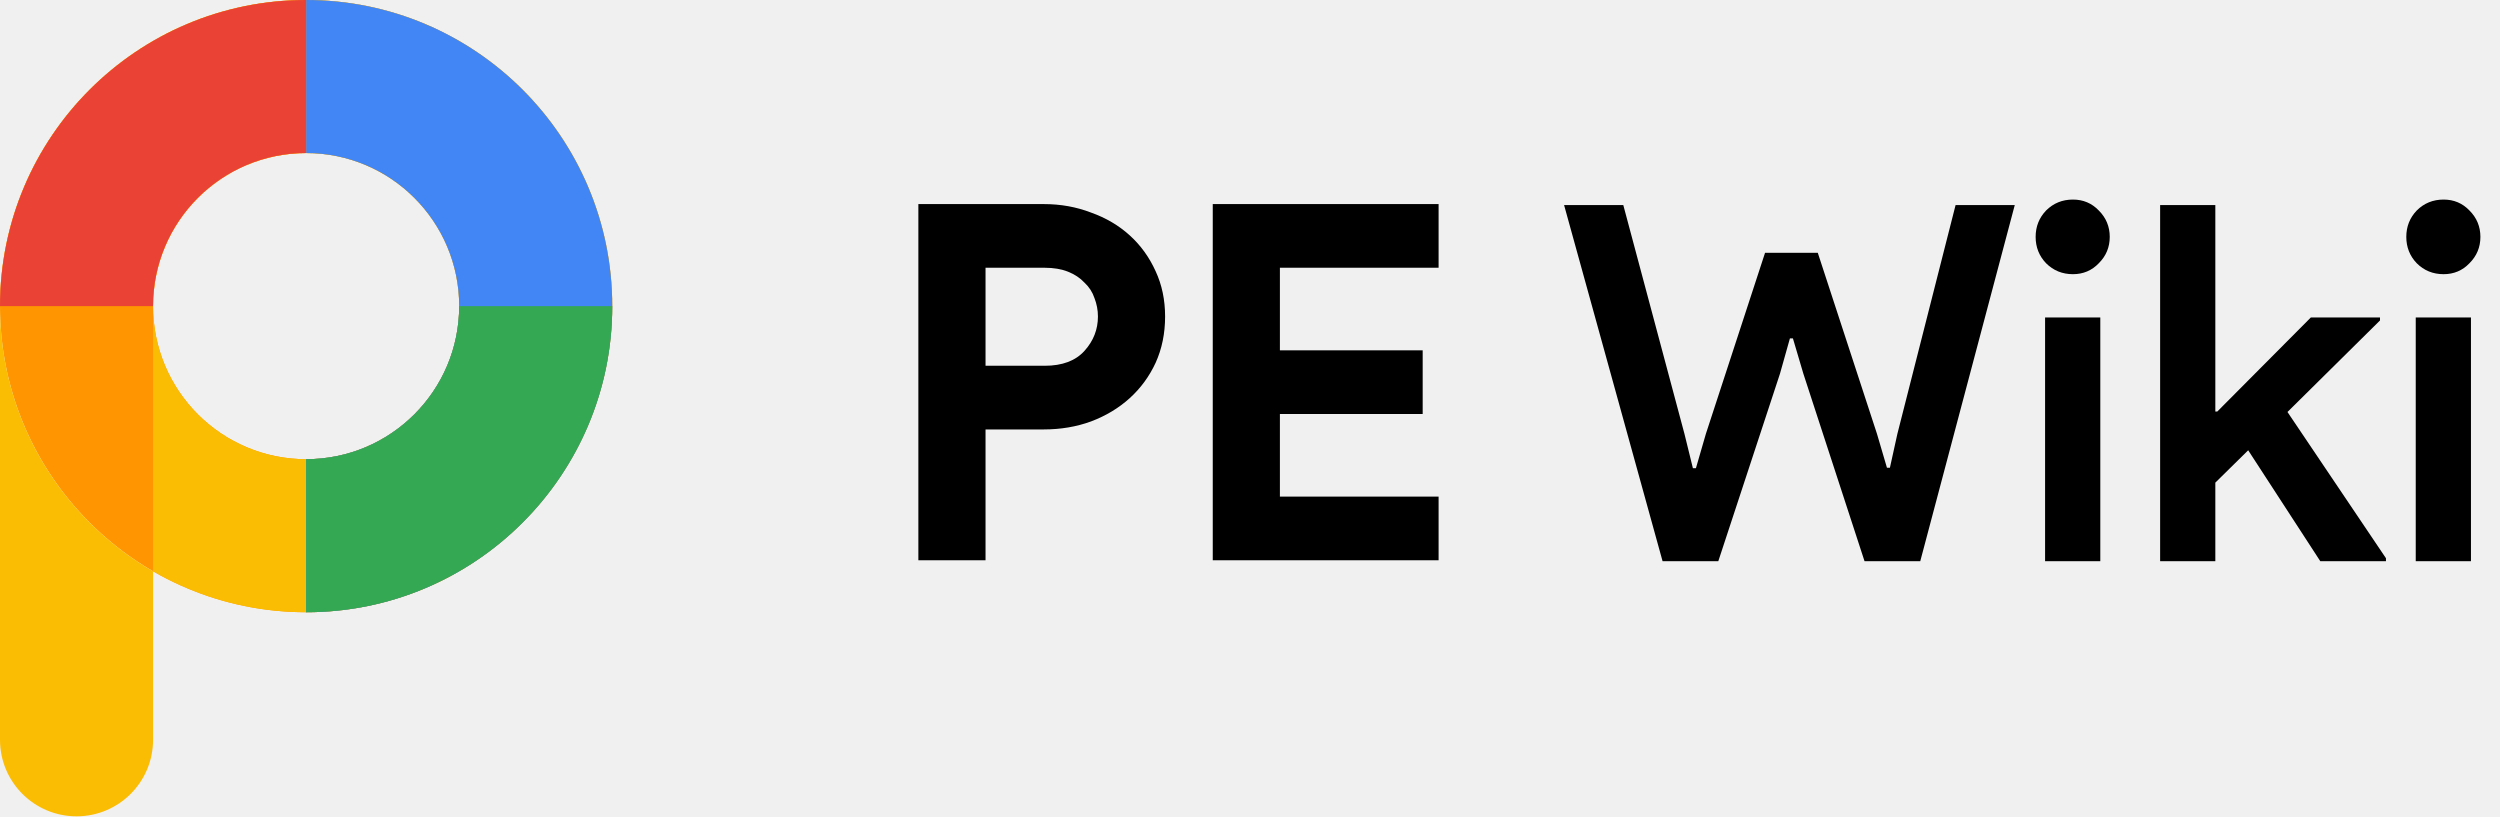
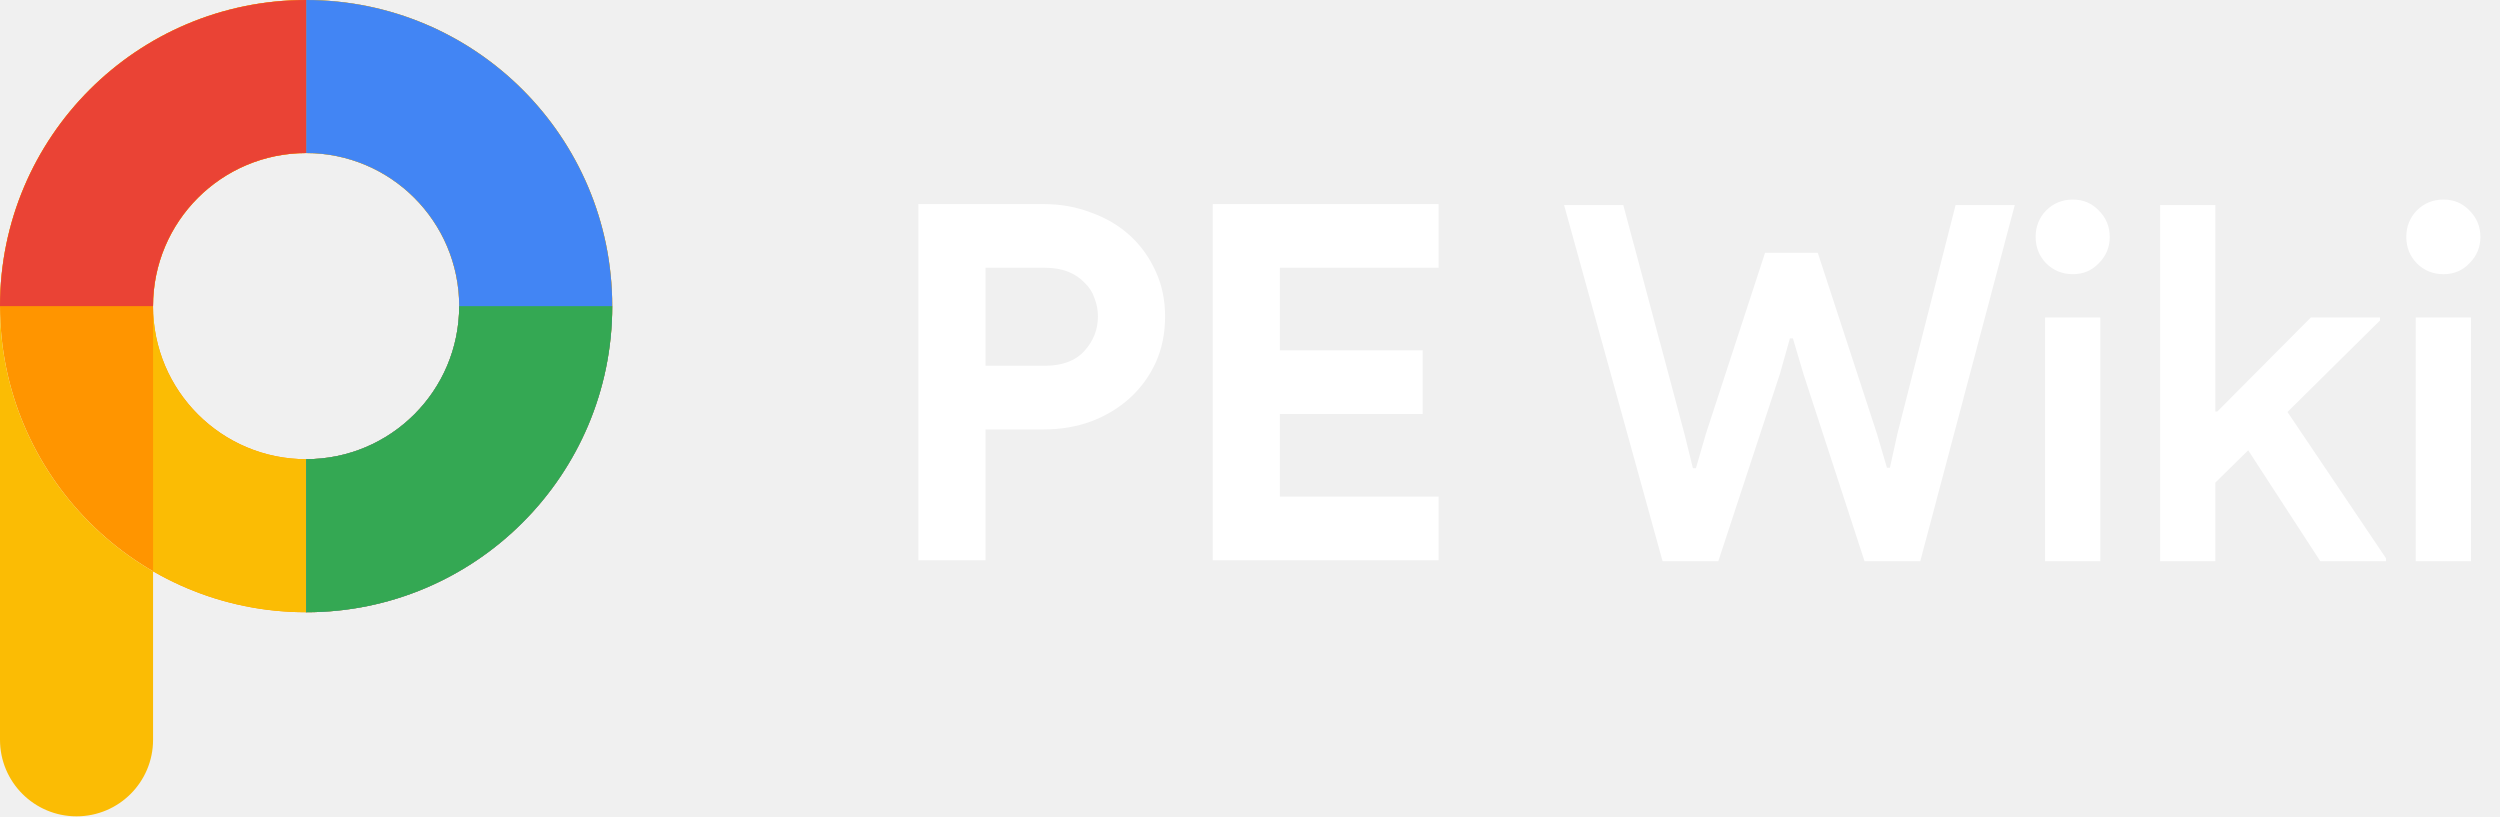
<svg xmlns="http://www.w3.org/2000/svg" width="98" height="32" viewBox="0 0 98 32" fill="none">
-   <path d="M61.312 8.038H63.633L66.031 17.008L66.362 18.354H66.48L66.87 17.008L69.19 9.91H71.257L73.578 17.008L73.968 18.334H74.085L74.377 17.008L76.659 8.038H78.979L75.274 22H73.09L70.692 14.649L70.282 13.264H70.165L69.775 14.649L67.357 22H65.173L61.312 8.038ZM81.259 10.748C80.843 10.748 80.492 10.605 80.206 10.319C79.933 10.034 79.797 9.689 79.797 9.286C79.797 8.883 79.933 8.538 80.206 8.252C80.492 7.966 80.843 7.823 81.259 7.823C81.662 7.823 82 7.966 82.273 8.252C82.559 8.538 82.702 8.883 82.702 9.286C82.702 9.689 82.559 10.034 82.273 10.319C82 10.605 81.662 10.748 81.259 10.748ZM80.167 22V12.445H82.332V22H80.167ZM84.677 8.038H86.841V16.131H86.919L90.585 12.445H93.296V12.562L89.669 16.15L93.53 21.883V22H90.956L88.129 17.651L86.841 18.919V22H84.677V8.038ZM95.789 10.748C95.373 10.748 95.022 10.605 94.736 10.319C94.463 10.034 94.327 9.689 94.327 9.286C94.327 8.883 94.463 8.538 94.736 8.252C95.022 7.966 95.373 7.823 95.789 7.823C96.192 7.823 96.53 7.966 96.803 8.252C97.089 8.538 97.232 8.883 97.232 9.286C97.232 9.689 97.089 10.034 96.803 10.319C96.53 10.605 96.192 10.748 95.789 10.748ZM94.697 22V12.445H96.862V22H94.697Z" fill="black" />
-   <path d="M36 21.962V8H40.914C41.577 8 42.194 8.111 42.767 8.332C43.352 8.54 43.858 8.838 44.288 9.229C44.717 9.618 45.054 10.086 45.301 10.633C45.548 11.165 45.672 11.757 45.672 12.407C45.672 13.07 45.548 13.675 45.301 14.22C45.054 14.754 44.717 15.215 44.288 15.605C43.858 15.995 43.352 16.3 42.767 16.521C42.194 16.73 41.577 16.834 40.914 16.834H38.633V21.962H36ZM40.953 14.338C41.642 14.338 42.162 14.143 42.513 13.752C42.864 13.363 43.039 12.914 43.039 12.407C43.039 12.16 42.994 11.919 42.903 11.685C42.825 11.451 42.695 11.25 42.513 11.081C42.344 10.899 42.13 10.756 41.87 10.652C41.609 10.548 41.304 10.496 40.953 10.496H38.633V14.338H40.953ZM50.172 10.496V13.733H55.769V16.229H50.172V19.466H56.393V21.962H47.54V8H56.393V10.496H50.172Z" fill="black" />
+   <path d="M61.312 8.038H63.633L66.031 17.008L66.362 18.354H66.48L66.87 17.008L69.19 9.91H71.257L73.578 17.008L73.968 18.334H74.085L74.377 17.008L76.659 8.038H78.979L75.274 22H73.09L70.692 14.649L70.282 13.264H70.165L69.775 14.649L67.357 22H65.173L61.312 8.038ZM81.259 10.748C80.843 10.748 80.492 10.605 80.206 10.319C79.933 10.034 79.797 9.689 79.797 9.286C79.797 8.883 79.933 8.538 80.206 8.252C80.492 7.966 80.843 7.823 81.259 7.823C81.662 7.823 82 7.966 82.273 8.252C82.559 8.538 82.702 8.883 82.702 9.286C82.702 9.689 82.559 10.034 82.273 10.319C82 10.605 81.662 10.748 81.259 10.748ZM80.167 22V12.445H82.332V22H80.167ZM84.677 8.038H86.841V16.131H86.919L90.585 12.445H93.296V12.562L89.669 16.15L93.53 21.883V22H90.956L88.129 17.651L86.841 18.919V22H84.677V8.038ZM95.789 10.748C95.373 10.748 95.022 10.605 94.736 10.319C94.463 10.034 94.327 9.689 94.327 9.286C94.327 8.883 94.463 8.538 94.736 8.252C95.022 7.966 95.373 7.823 95.789 7.823C96.192 7.823 96.53 7.966 96.803 8.252C97.089 8.538 97.232 8.883 97.232 9.286C97.232 9.689 97.089 10.034 96.803 10.319C96.53 10.605 96.192 10.748 95.789 10.748ZM94.697 22V12.445H96.862V22H94.697Z" fill="white" />
+   <path d="M36 21.962V8H40.914C41.577 8 42.194 8.111 42.767 8.332C43.352 8.54 43.858 8.838 44.288 9.229C44.717 9.618 45.054 10.086 45.301 10.633C45.548 11.165 45.672 11.757 45.672 12.407C45.672 13.07 45.548 13.675 45.301 14.22C45.054 14.754 44.717 15.215 44.288 15.605C43.858 15.995 43.352 16.3 42.767 16.521C42.194 16.73 41.577 16.834 40.914 16.834H38.633V21.962H36ZM40.953 14.338C41.642 14.338 42.162 14.143 42.513 13.752C42.864 13.363 43.039 12.914 43.039 12.407C43.039 12.16 42.994 11.919 42.903 11.685C42.825 11.451 42.695 11.25 42.513 11.081C42.344 10.899 42.13 10.756 41.87 10.652C41.609 10.548 41.304 10.496 40.953 10.496H38.633V14.338H40.953ZM50.172 10.496V13.733H55.769V16.229H50.172V19.466H56.393V21.962H47.54V8H56.393V10.496H50.172Z" fill="white" />
  <path fill-rule="evenodd" clip-rule="evenodd" d="M12 18C15.314 18 18 15.314 18 12C18 8.686 15.314 6 12 6C8.686 6 6 8.686 6 12C6 15.314 8.686 18 12 18ZM12 24C18.628 24 24 18.627 24 12C24 5.373 18.628 0 12 0C5.373 0 6.10352e-05 5.373 6.10352e-05 12C6.10352e-05 18.627 5.373 24 12 24Z" fill="#FF9500" />
  <path fill-rule="evenodd" clip-rule="evenodd" d="M18 12C18 15.314 15.314 18 12 18C8.686 18 6 15.314 6 12C6 8.686 8.686 6 12 6C15.314 6 18 8.686 18 12ZM24 12C24 18.627 18.628 24 12 24C9.814 24 7.765 23.416 6 22.395V12C6 10.343 4.657 9 3 9C1.35 9 0.01 10.333 6.10257e-05 11.981C0.011 5.362 5.379 0 12 0C18.628 0 24 5.373 24 12ZM6.10257e-05 11.981C2.03622e-05 11.987 0 11.994 0 12V29C0 30.657 1.343 32 3 32C4.657 32 6 30.657 6 29V22.395C2.413 20.32 4.57764e-05 16.442 4.57764e-05 12C4.57764e-05 11.994 5.08607e-05 11.987 6.10257e-05 11.981Z" fill="#FBBC04" />
  <path fill-rule="evenodd" clip-rule="evenodd" d="M18 12C18 8.686 15.314 6 12 6V0C18.627 0 24 5.373 24 12C24 18.627 18.627 24 12 24V18C15.314 18 18 15.314 18 12Z" fill="#4285F4" />
  <path fill-rule="evenodd" clip-rule="evenodd" d="M12 18C15.314 18 18 15.314 18 12H24C24 18.627 18.627 24 12 24V18Z" fill="#34A853" />
  <path fill-rule="evenodd" clip-rule="evenodd" d="M12 6C8.686 6 6 8.686 6 12H0C0 5.373 5.373 0 12 0V6Z" fill="#EA4335" />
</svg>
